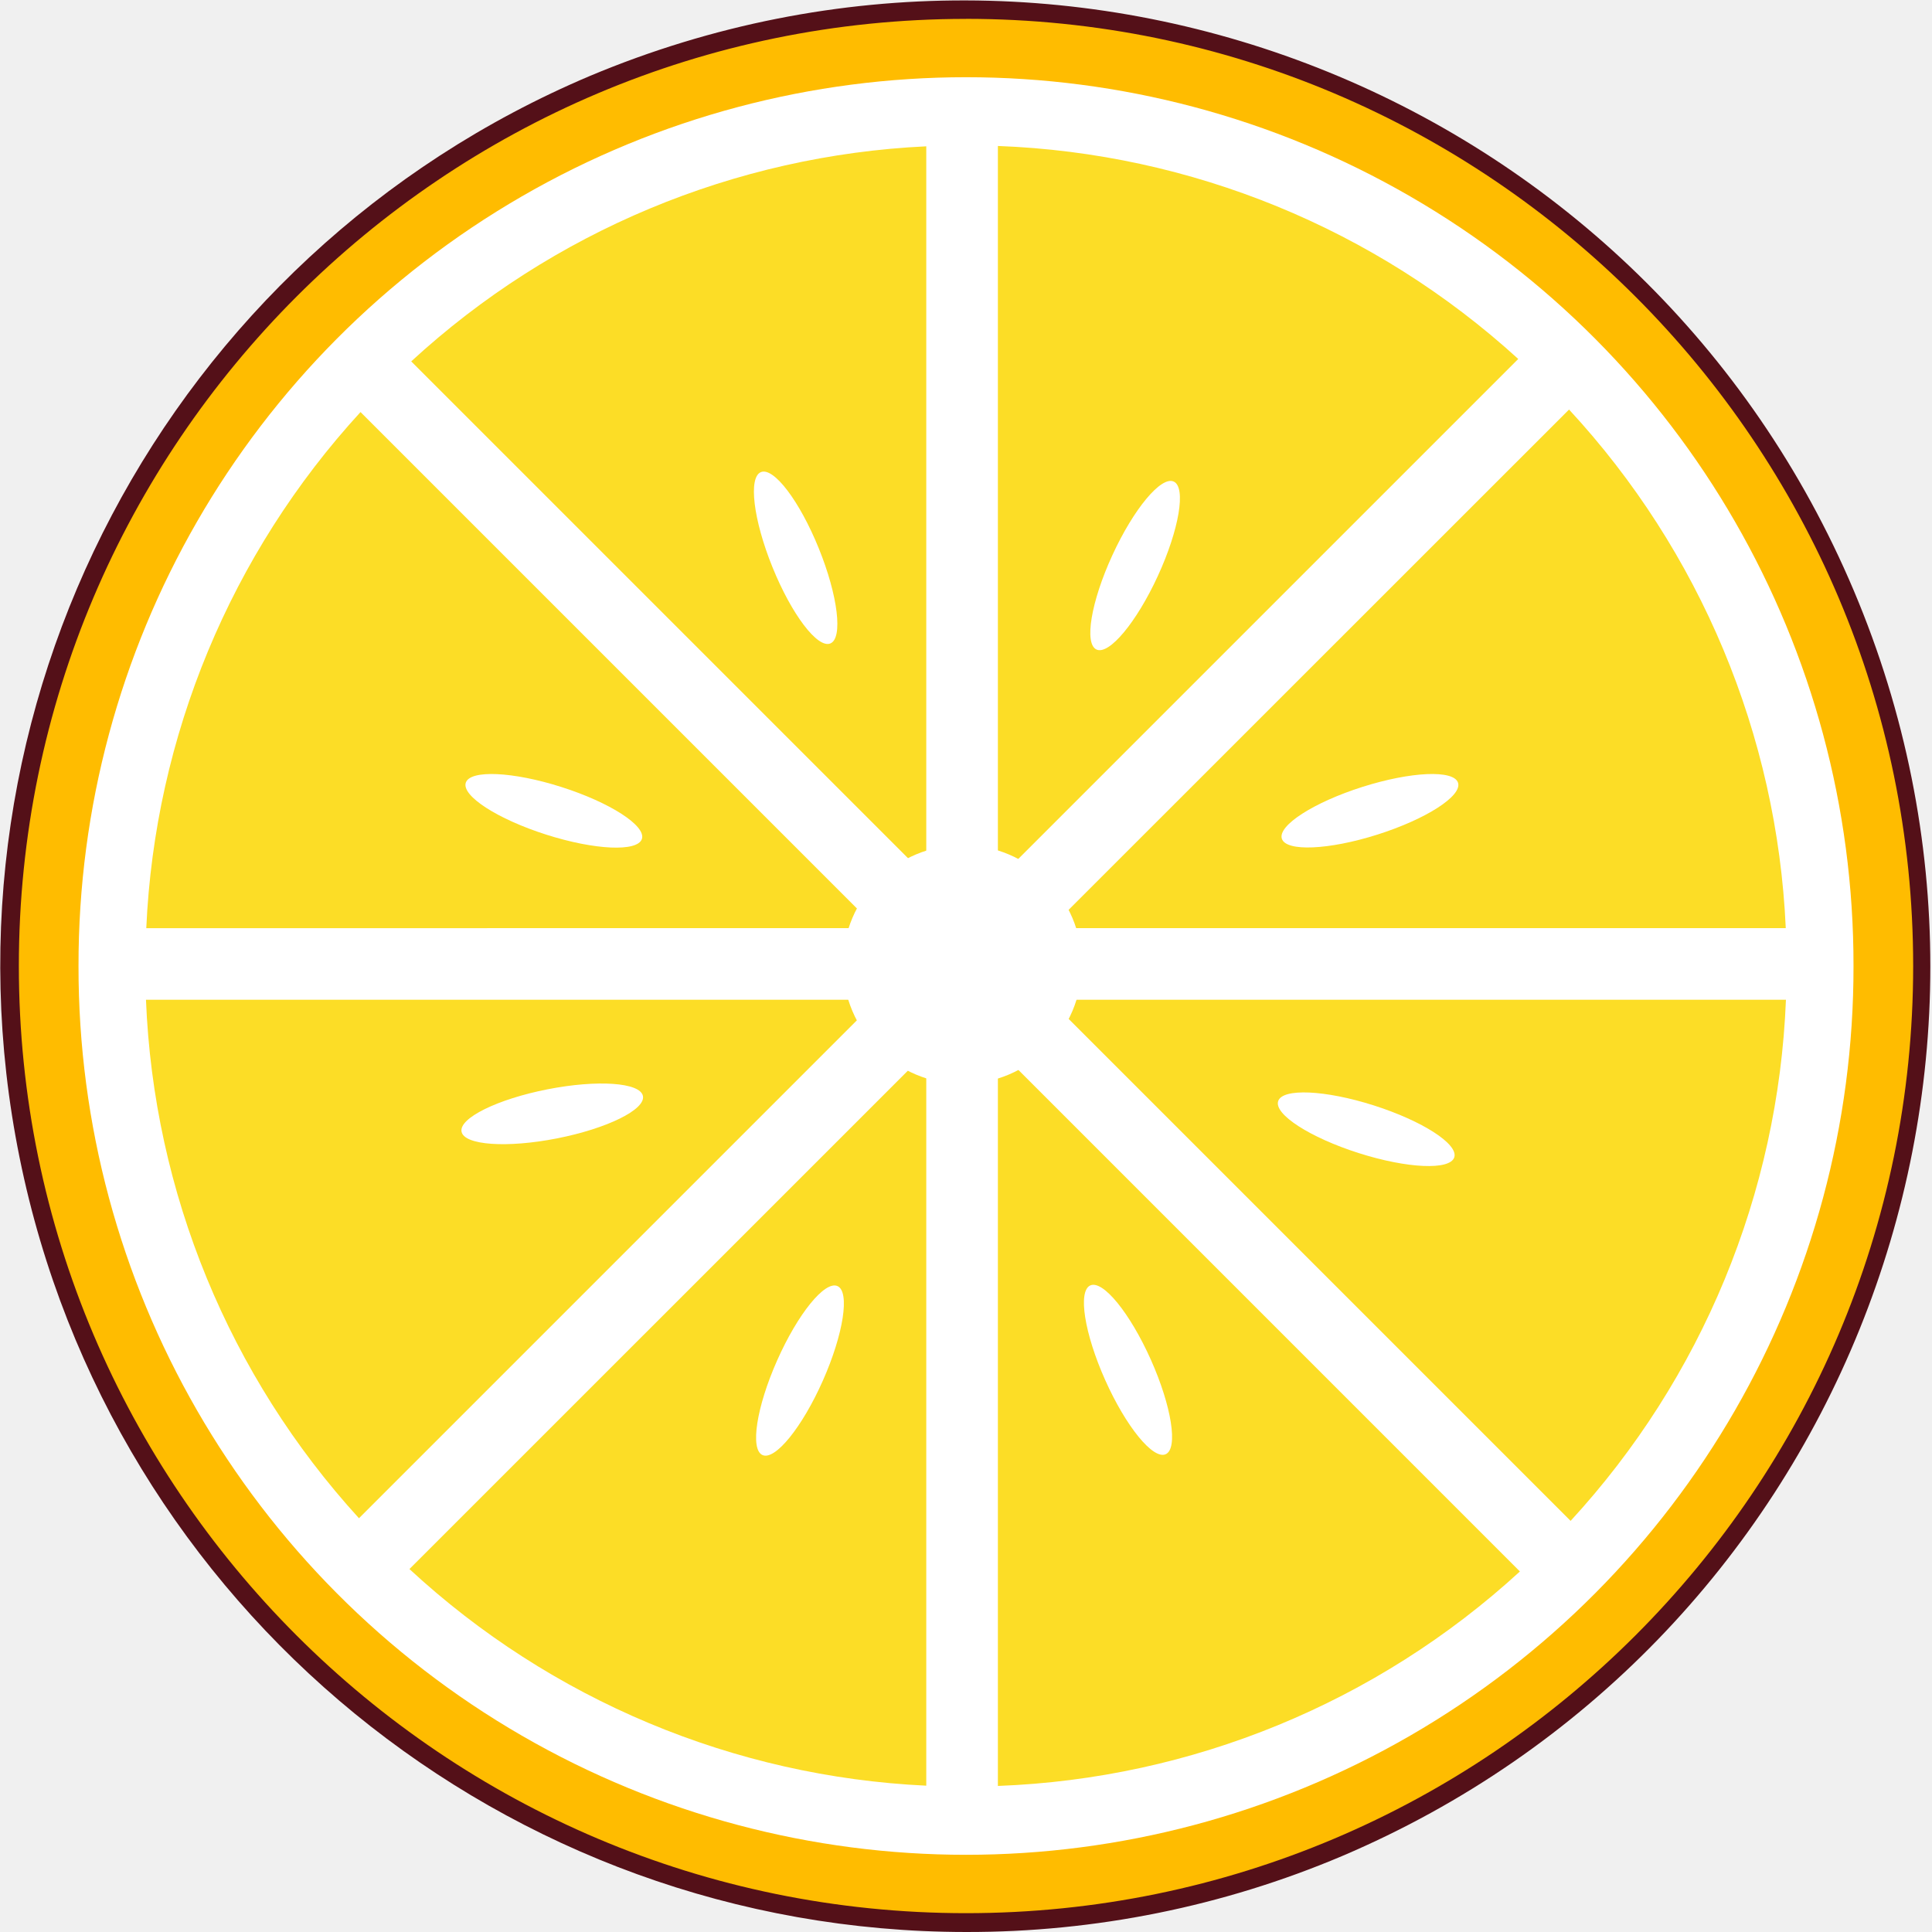
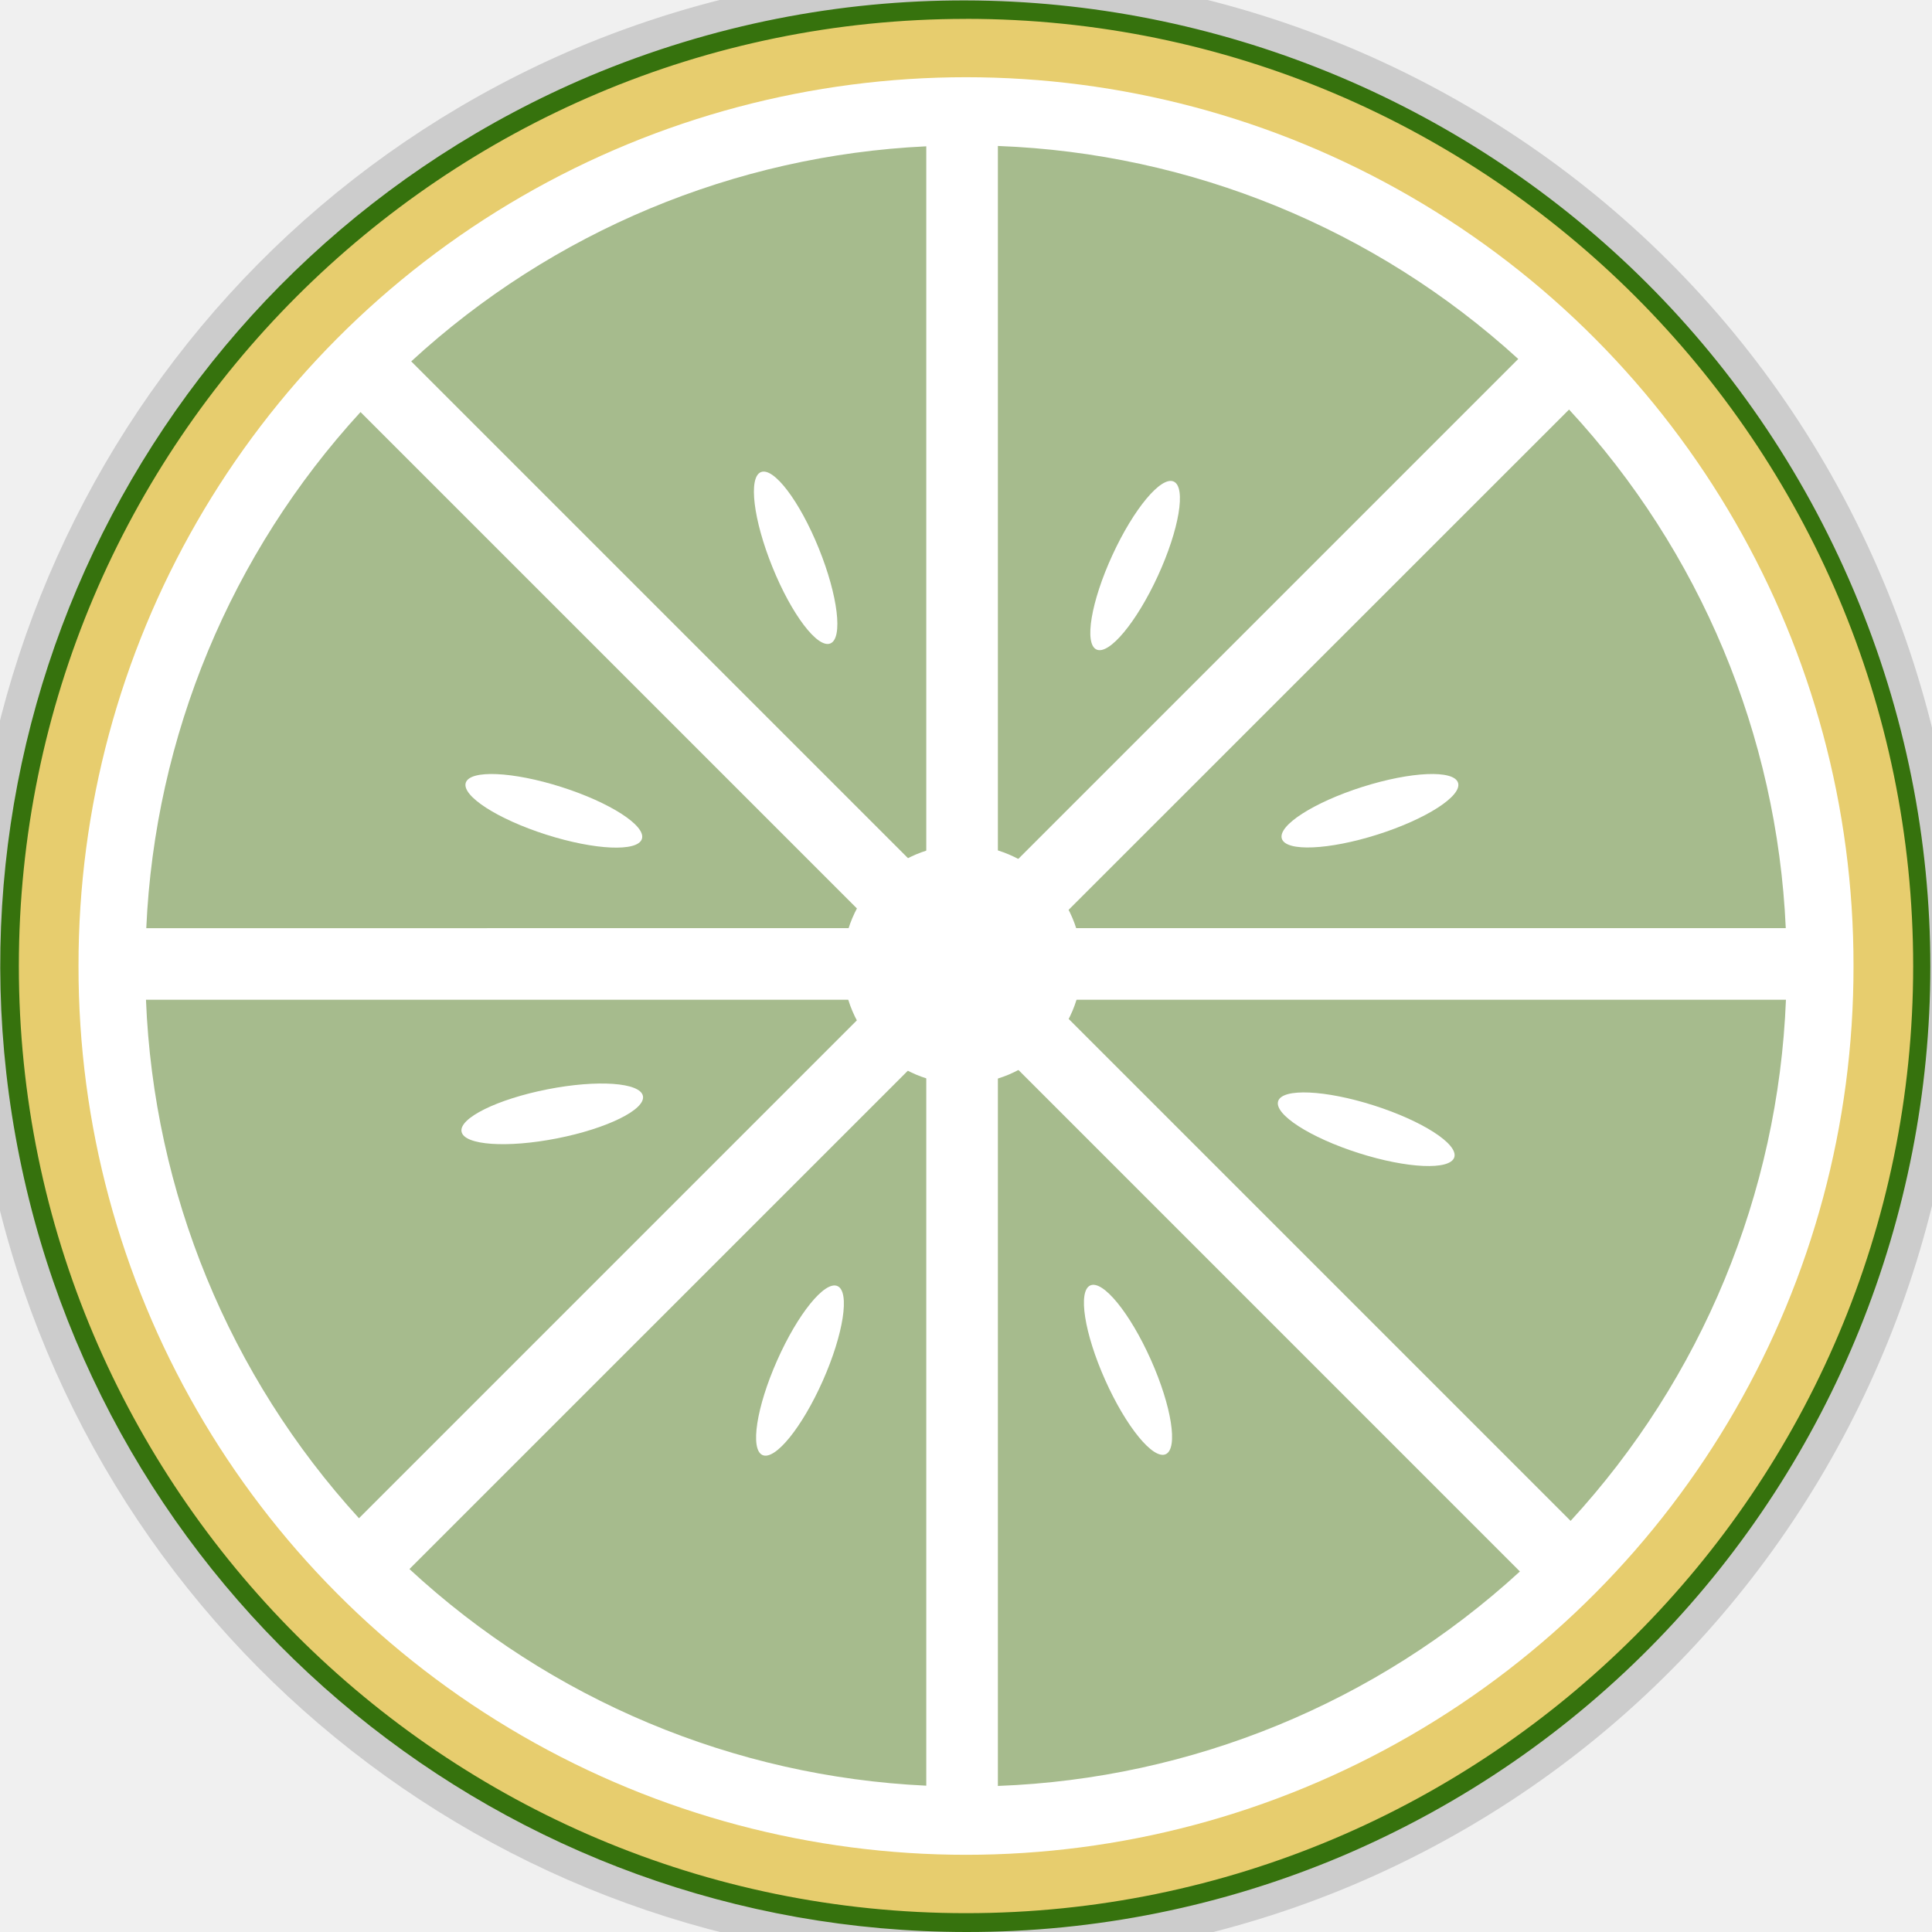
- <svg xmlns="http://www.w3.org/2000/svg" width="8rem" viewBox="0 0 1024 1024" class="icon" version="1.1">
-   <path d="M512.006 512.005m-507.004 0a507.004 507.004 0 1 0 1014.008 0 507.004 507.004 0 1 0-1014.008 0Z" fill="#FFBC00" />
-   <path d="M512.006 1023.999A512.131 512.131 0 0 1 312.707 40.238a512.131 512.131 0 0 1 398.586 943.523 508.713 508.713 0 0 1-199.287 40.238z m0-1013.985C235.19 9.991 9.991 235.19 9.991 512.005s225.199 502.015 502.015 502.015 502.015-225.21 502.015-502.015S788.81 9.991 512.006 9.991z" fill="#541018" />
-   <path d="M512.006 512.005m-470.391 0a470.391 470.391 0 1 0 940.781 0 470.391 470.391 0 1 0-940.781 0Z" fill="#FFFFFF" />
-   <path d="M490.946 77.552a433.33 433.33 0 0 0-272.996 113.993l272.996 272.996zM465.069 529.888h-387.7a433.215 433.215 0 0 0 112.892 274.808zM528.902 77.368v388.687l275.795-275.795A433.249 433.249 0 0 0 528.902 77.368zM464.633 491.943L191.086 218.397a433.364 433.364 0 0 0-113.557 273.547zM556.672 491.943h389.822a433.272 433.272 0 0 0-114.865-274.877zM556.247 529.888l276.208 276.208a433.284 433.284 0 0 0 114.131-276.208zM490.946 557.738L217.009 831.629a433.238 433.238 0 0 0 273.937 114.819zM528.902 556.212v390.373a433.295 433.295 0 0 0 276.678-113.672z" fill="#FCDD26" />
-   <path d="M679.404 444.53a13.248 48.99 72.39 1 0 93.389-29.643 13.248 48.99 72.39 1 0-93.389 29.643Z" fill="#FFFFFF" />
-   <path d="M581.166 344.26a13.248 48.99 24.7 1 0 40.943-89.016 13.248 48.99 24.7 1 0-40.943 89.016Z" fill="#FFFFFF" />
-   <path d="M409.424 300.609a48.99 13.248 67.95 1 0 24.559-9.947 48.99 13.248 67.95 1 0-24.559 9.947Z" fill="#FFFFFF" />
-   <path d="M720.101 611.141a48.99 13.248 17.68 1 0 8.047-25.245 48.99 13.248 17.68 1 0-8.047 25.245Z" fill="#FFFFFF" />
-   <path d="M585.766 731.438a48.99 13.248 65.93 1 0 24.193-10.807 48.99 13.248 65.93 1 0-24.193 10.807Z" fill="#FFFFFF" />
-   <path d="M404.146 771.211a13.248 48.99 23.92 1 0 39.727-89.565 13.248 48.99 23.92 1 0-39.727 89.565Z" fill="#FFFFFF" />
-   <path d="M244.634 599.821a13.248 48.99 78.87 1 0 96.138-18.914 13.248 48.99 78.87 1 0-96.138 18.914Z" fill="#FFFFFF" />
-   <path d="M289.523 442.376a48.99 13.248 17.68 1 0 8.047-25.245 48.99 13.248 17.68 1 0-8.047 25.245Z" fill="#FFFFFF" />
-   <path d="M510.09 511.202m-63.294 0a63.294 63.294 0 1 0 126.588 0 63.294 63.294 0 1 0-126.588 0Z" fill="#FFFFFF" />
+ <svg xmlns="http://www.w3.org/2000/svg" width="800px" height="800px" viewBox="0 0 1024 1024" class="icon" version="1.1" fill="#000000">
+   <g id="SVGRepo_bgCarrier" stroke-width="0" />
+   <g id="SVGRepo_tracerCarrier" stroke-linecap="round" stroke-linejoin="round" stroke="#CCCCCC" stroke-width="32.768">
+     <path d="M512.006 512.005m-507.004 0a507.004 507.004 0 1 0 1014.008 0 507.004 507.004 0 1 0-1014.008 0Z" fill="#e7cd6e" />
+     <path d="M512.006 1023.999A512.131 512.131 0 0 1 312.707 40.238a512.131 512.131 0 0 1 398.586 943.523 508.713 508.713 0 0 1-199.287 40.238z m0-1013.985C235.19 9.991 9.991 235.19 9.991 512.005s225.199 502.015 502.015 502.015 502.015-225.21 502.015-502.015S788.81 9.991 512.006 9.991z" fill="#36720d" />
+     <path d="M512.006 512.005m-470.391 0a470.391 470.391 0 1 0 940.781 0 470.391 470.391 0 1 0-940.781 0Z" fill="#FFFFFF" />
+     <path d="M490.946 77.552a433.33 433.33 0 0 0-272.996 113.993l272.996 272.996zM465.069 529.888h-387.7a433.215 433.215 0 0 0 112.892 274.808zM528.902 77.368v388.687l275.795-275.795A433.249 433.249 0 0 0 528.902 77.368zM464.633 491.943L191.086 218.397a433.364 433.364 0 0 0-113.557 273.547zM556.672 491.943h389.822a433.272 433.272 0 0 0-114.865-274.877zM556.247 529.888l276.208 276.208a433.284 433.284 0 0 0 114.131-276.208zM490.946 557.738L217.009 831.629a433.238 433.238 0 0 0 273.937 114.819zM528.902 556.212v390.373a433.295 433.295 0 0 0 276.678-113.672z" fill="#A6BB8D" />
+     <path d="M679.404 444.53a13.248 48.99 72.39 1 0 93.389-29.643 13.248 48.99 72.39 1 0-93.389 29.643Z" fill="#FFFFFF" />
+     <path d="M581.166 344.26a13.248 48.99 24.7 1 0 40.943-89.016 13.248 48.99 24.7 1 0-40.943 89.016Z" fill="#FFFFFF" />
+     <path d="M409.424 300.609a48.99 13.248 67.95 1 0 24.559-9.947 48.99 13.248 67.95 1 0-24.559 9.947Z" fill="#FFFFFF" />
+     <path d="M720.101 611.141a48.99 13.248 17.68 1 0 8.047-25.245 48.99 13.248 17.68 1 0-8.047 25.245Z" fill="#FFFFFF" />
+     <path d="M585.766 731.438a48.99 13.248 65.93 1 0 24.193-10.807 48.99 13.248 65.93 1 0-24.193 10.807Z" fill="#FFFFFF" />
+     <path d="M404.146 771.211a13.248 48.99 23.92 1 0 39.727-89.565 13.248 48.99 23.92 1 0-39.727 89.565Z" fill="#FFFFFF" />
+     <path d="M244.634 599.821a13.248 48.99 78.87 1 0 96.138-18.914 13.248 48.99 78.87 1 0-96.138 18.914Z" fill="#FFFFFF" />
+     <path d="M289.523 442.376a48.99 13.248 17.68 1 0 8.047-25.245 48.99 13.248 17.68 1 0-8.047 25.245Z" fill="#FFFFFF" />
+     <path d="M510.09 511.202m-63.294 0a63.294 63.294 0 1 0 126.588 0 63.294 63.294 0 1 0-126.588 0Z" fill="#FFFFFF" />
+   </g>
+   <g id="SVGRepo_iconCarrier">
+     <path d="M512.006 512.005m-507.004 0a507.004 507.004 0 1 0 1014.008 0 507.004 507.004 0 1 0-1014.008 0Z" fill="#e7cd6e" />
+     <path d="M512.006 1023.999A512.131 512.131 0 0 1 312.707 40.238a512.131 512.131 0 0 1 398.586 943.523 508.713 508.713 0 0 1-199.287 40.238z m0-1013.985C235.19 9.991 9.991 235.19 9.991 512.005s225.199 502.015 502.015 502.015 502.015-225.21 502.015-502.015S788.81 9.991 512.006 9.991z" fill="#36720d" />
+     <path d="M512.006 512.005m-470.391 0a470.391 470.391 0 1 0 940.781 0 470.391 470.391 0 1 0-940.781 0Z" fill="#FFFFFF" />
+     <path d="M490.946 77.552a433.33 433.33 0 0 0-272.996 113.993l272.996 272.996zM465.069 529.888h-387.7a433.215 433.215 0 0 0 112.892 274.808zM528.902 77.368v388.687l275.795-275.795A433.249 433.249 0 0 0 528.902 77.368zM464.633 491.943L191.086 218.397a433.364 433.364 0 0 0-113.557 273.547zM556.672 491.943h389.822a433.272 433.272 0 0 0-114.865-274.877zM556.247 529.888l276.208 276.208a433.284 433.284 0 0 0 114.131-276.208zM490.946 557.738L217.009 831.629a433.238 433.238 0 0 0 273.937 114.819zM528.902 556.212v390.373a433.295 433.295 0 0 0 276.678-113.672z" fill="#A6BB8D" />
+     <path d="M679.404 444.53a13.248 48.99 72.39 1 0 93.389-29.643 13.248 48.99 72.39 1 0-93.389 29.643Z" fill="#FFFFFF" />
+     <path d="M581.166 344.26a13.248 48.99 24.7 1 0 40.943-89.016 13.248 48.99 24.7 1 0-40.943 89.016Z" fill="#FFFFFF" />
+     <path d="M409.424 300.609a48.99 13.248 67.95 1 0 24.559-9.947 48.99 13.248 67.95 1 0-24.559 9.947Z" fill="#FFFFFF" />
+     <path d="M720.101 611.141a48.99 13.248 17.68 1 0 8.047-25.245 48.99 13.248 17.68 1 0-8.047 25.245Z" fill="#FFFFFF" />
+     <path d="M585.766 731.438a48.99 13.248 65.93 1 0 24.193-10.807 48.99 13.248 65.93 1 0-24.193 10.807Z" fill="#FFFFFF" />
+     <path d="M404.146 771.211a13.248 48.99 23.92 1 0 39.727-89.565 13.248 48.99 23.92 1 0-39.727 89.565Z" fill="#FFFFFF" />
+     <path d="M244.634 599.821a13.248 48.99 78.87 1 0 96.138-18.914 13.248 48.99 78.87 1 0-96.138 18.914Z" fill="#FFFFFF" />
+     <path d="M289.523 442.376a48.99 13.248 17.68 1 0 8.047-25.245 48.99 13.248 17.68 1 0-8.047 25.245Z" fill="#FFFFFF" />
+     <path d="M510.09 511.202m-63.294 0a63.294 63.294 0 1 0 126.588 0 63.294 63.294 0 1 0-126.588 0Z" fill="#FFFFFF" />
+   </g>
</svg>
